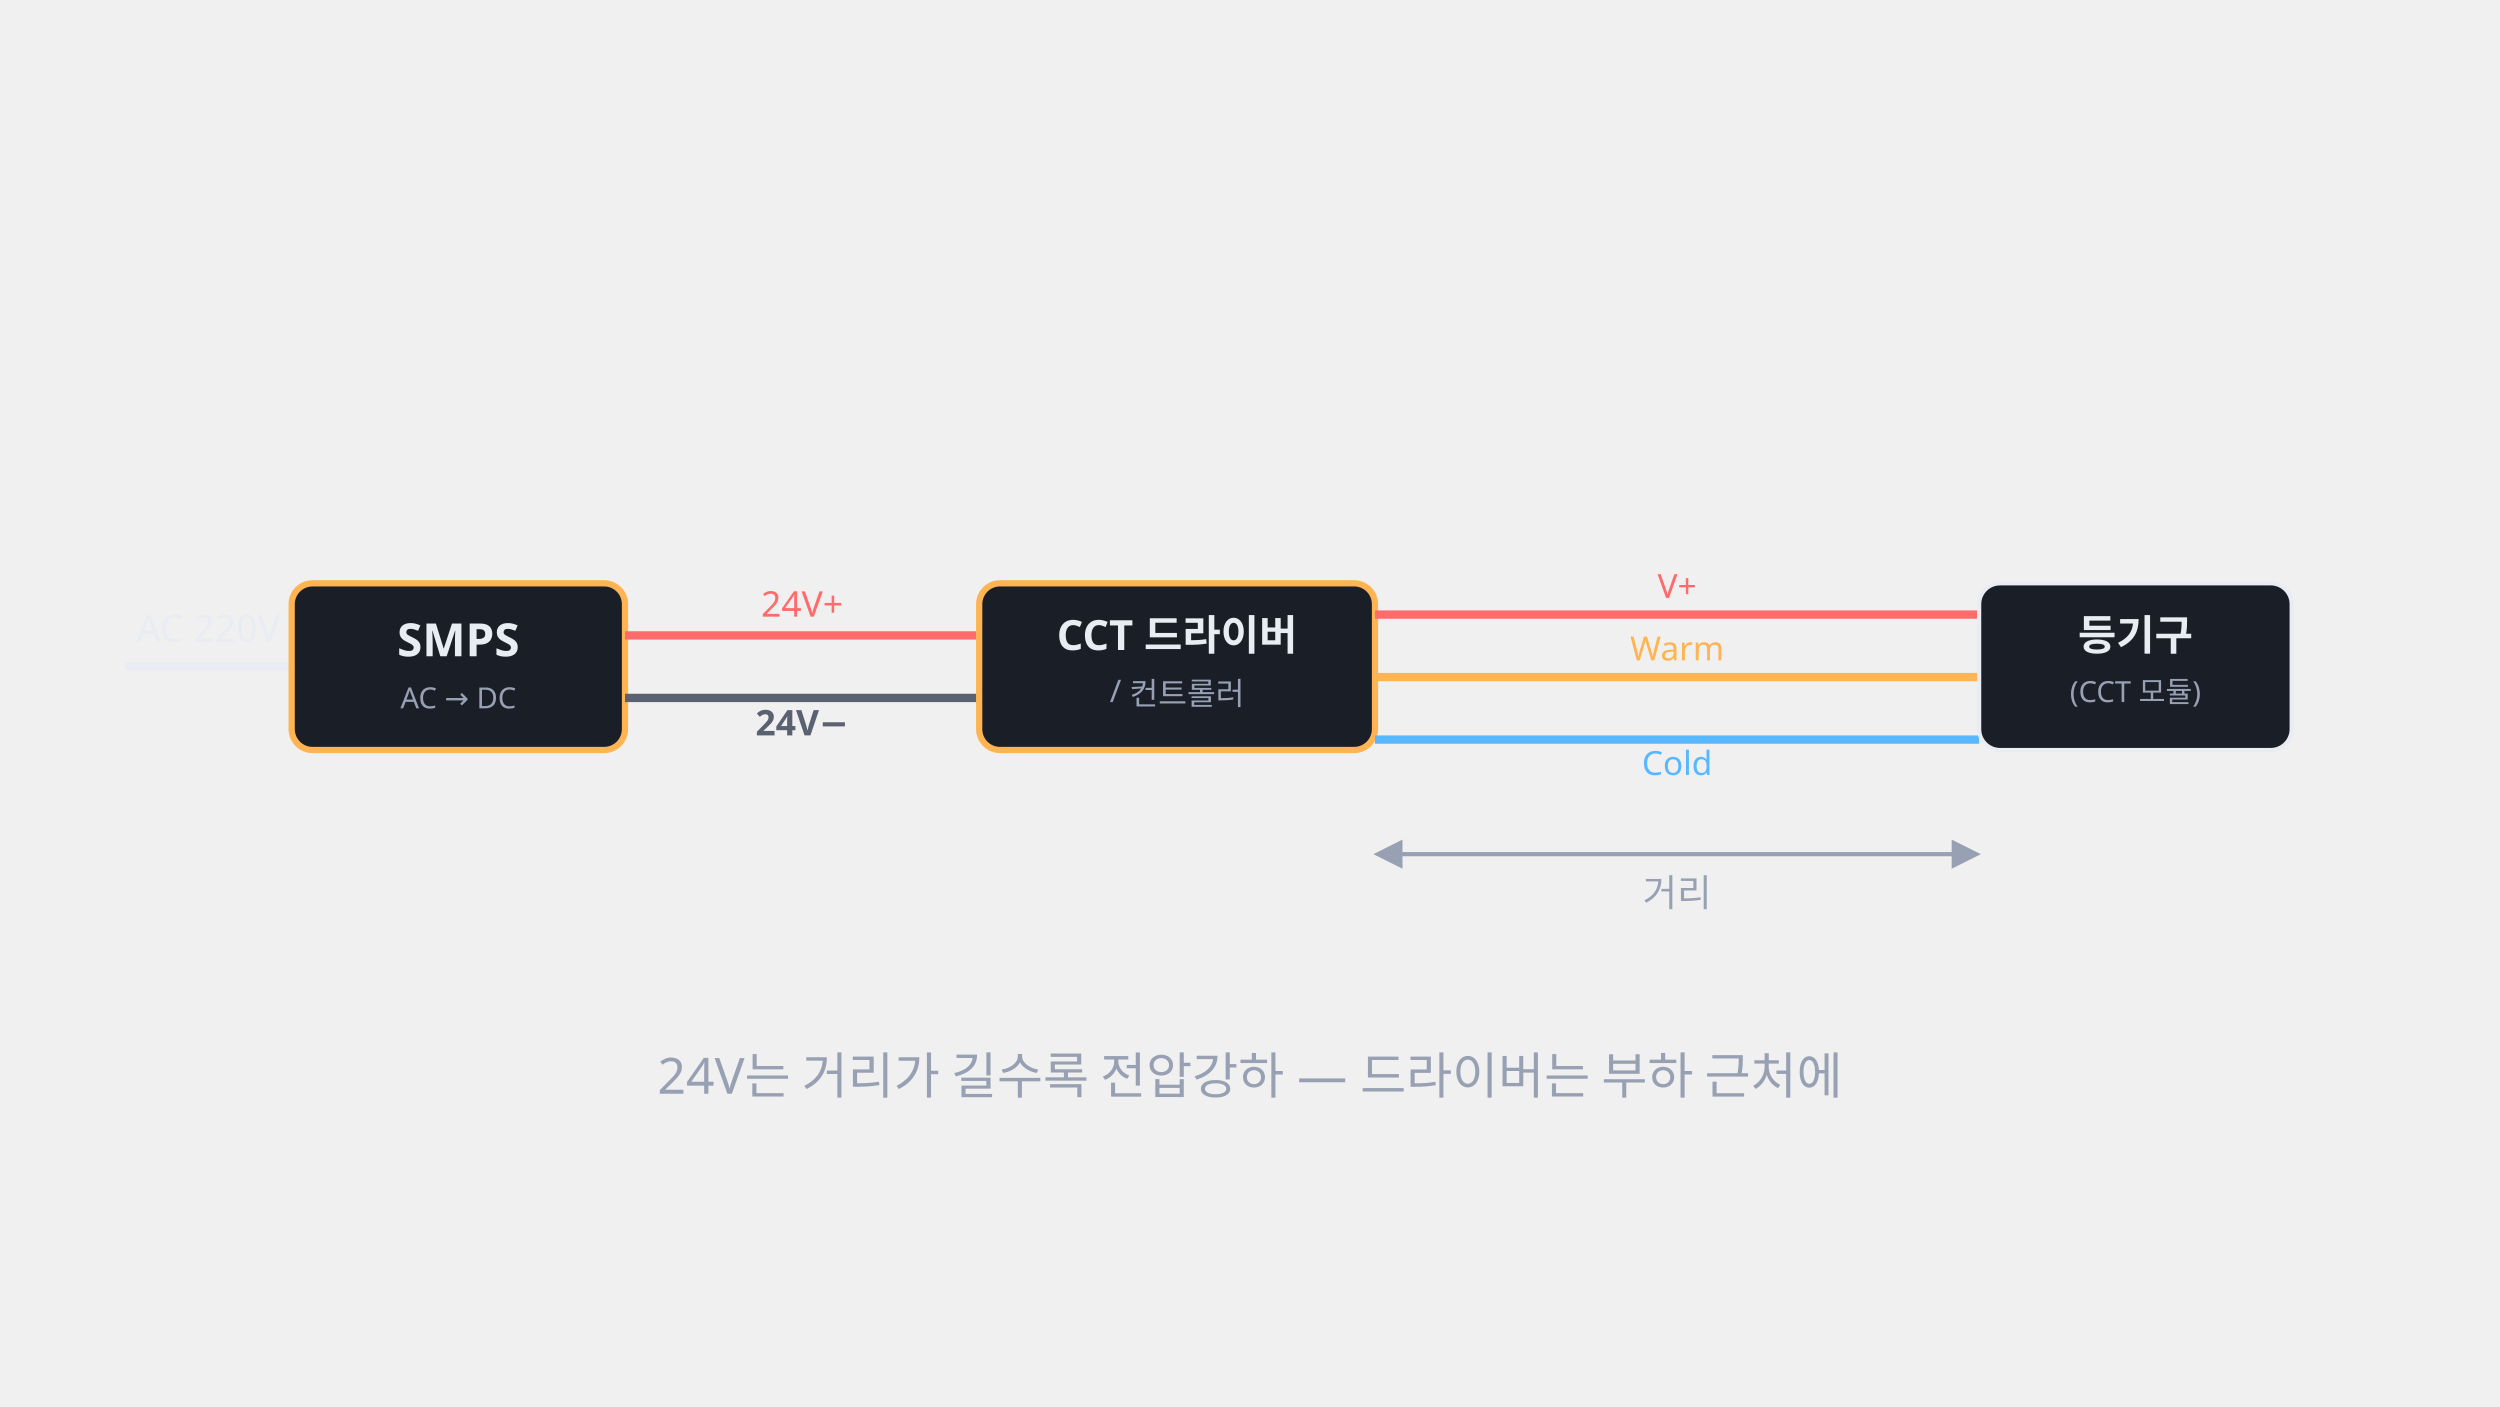
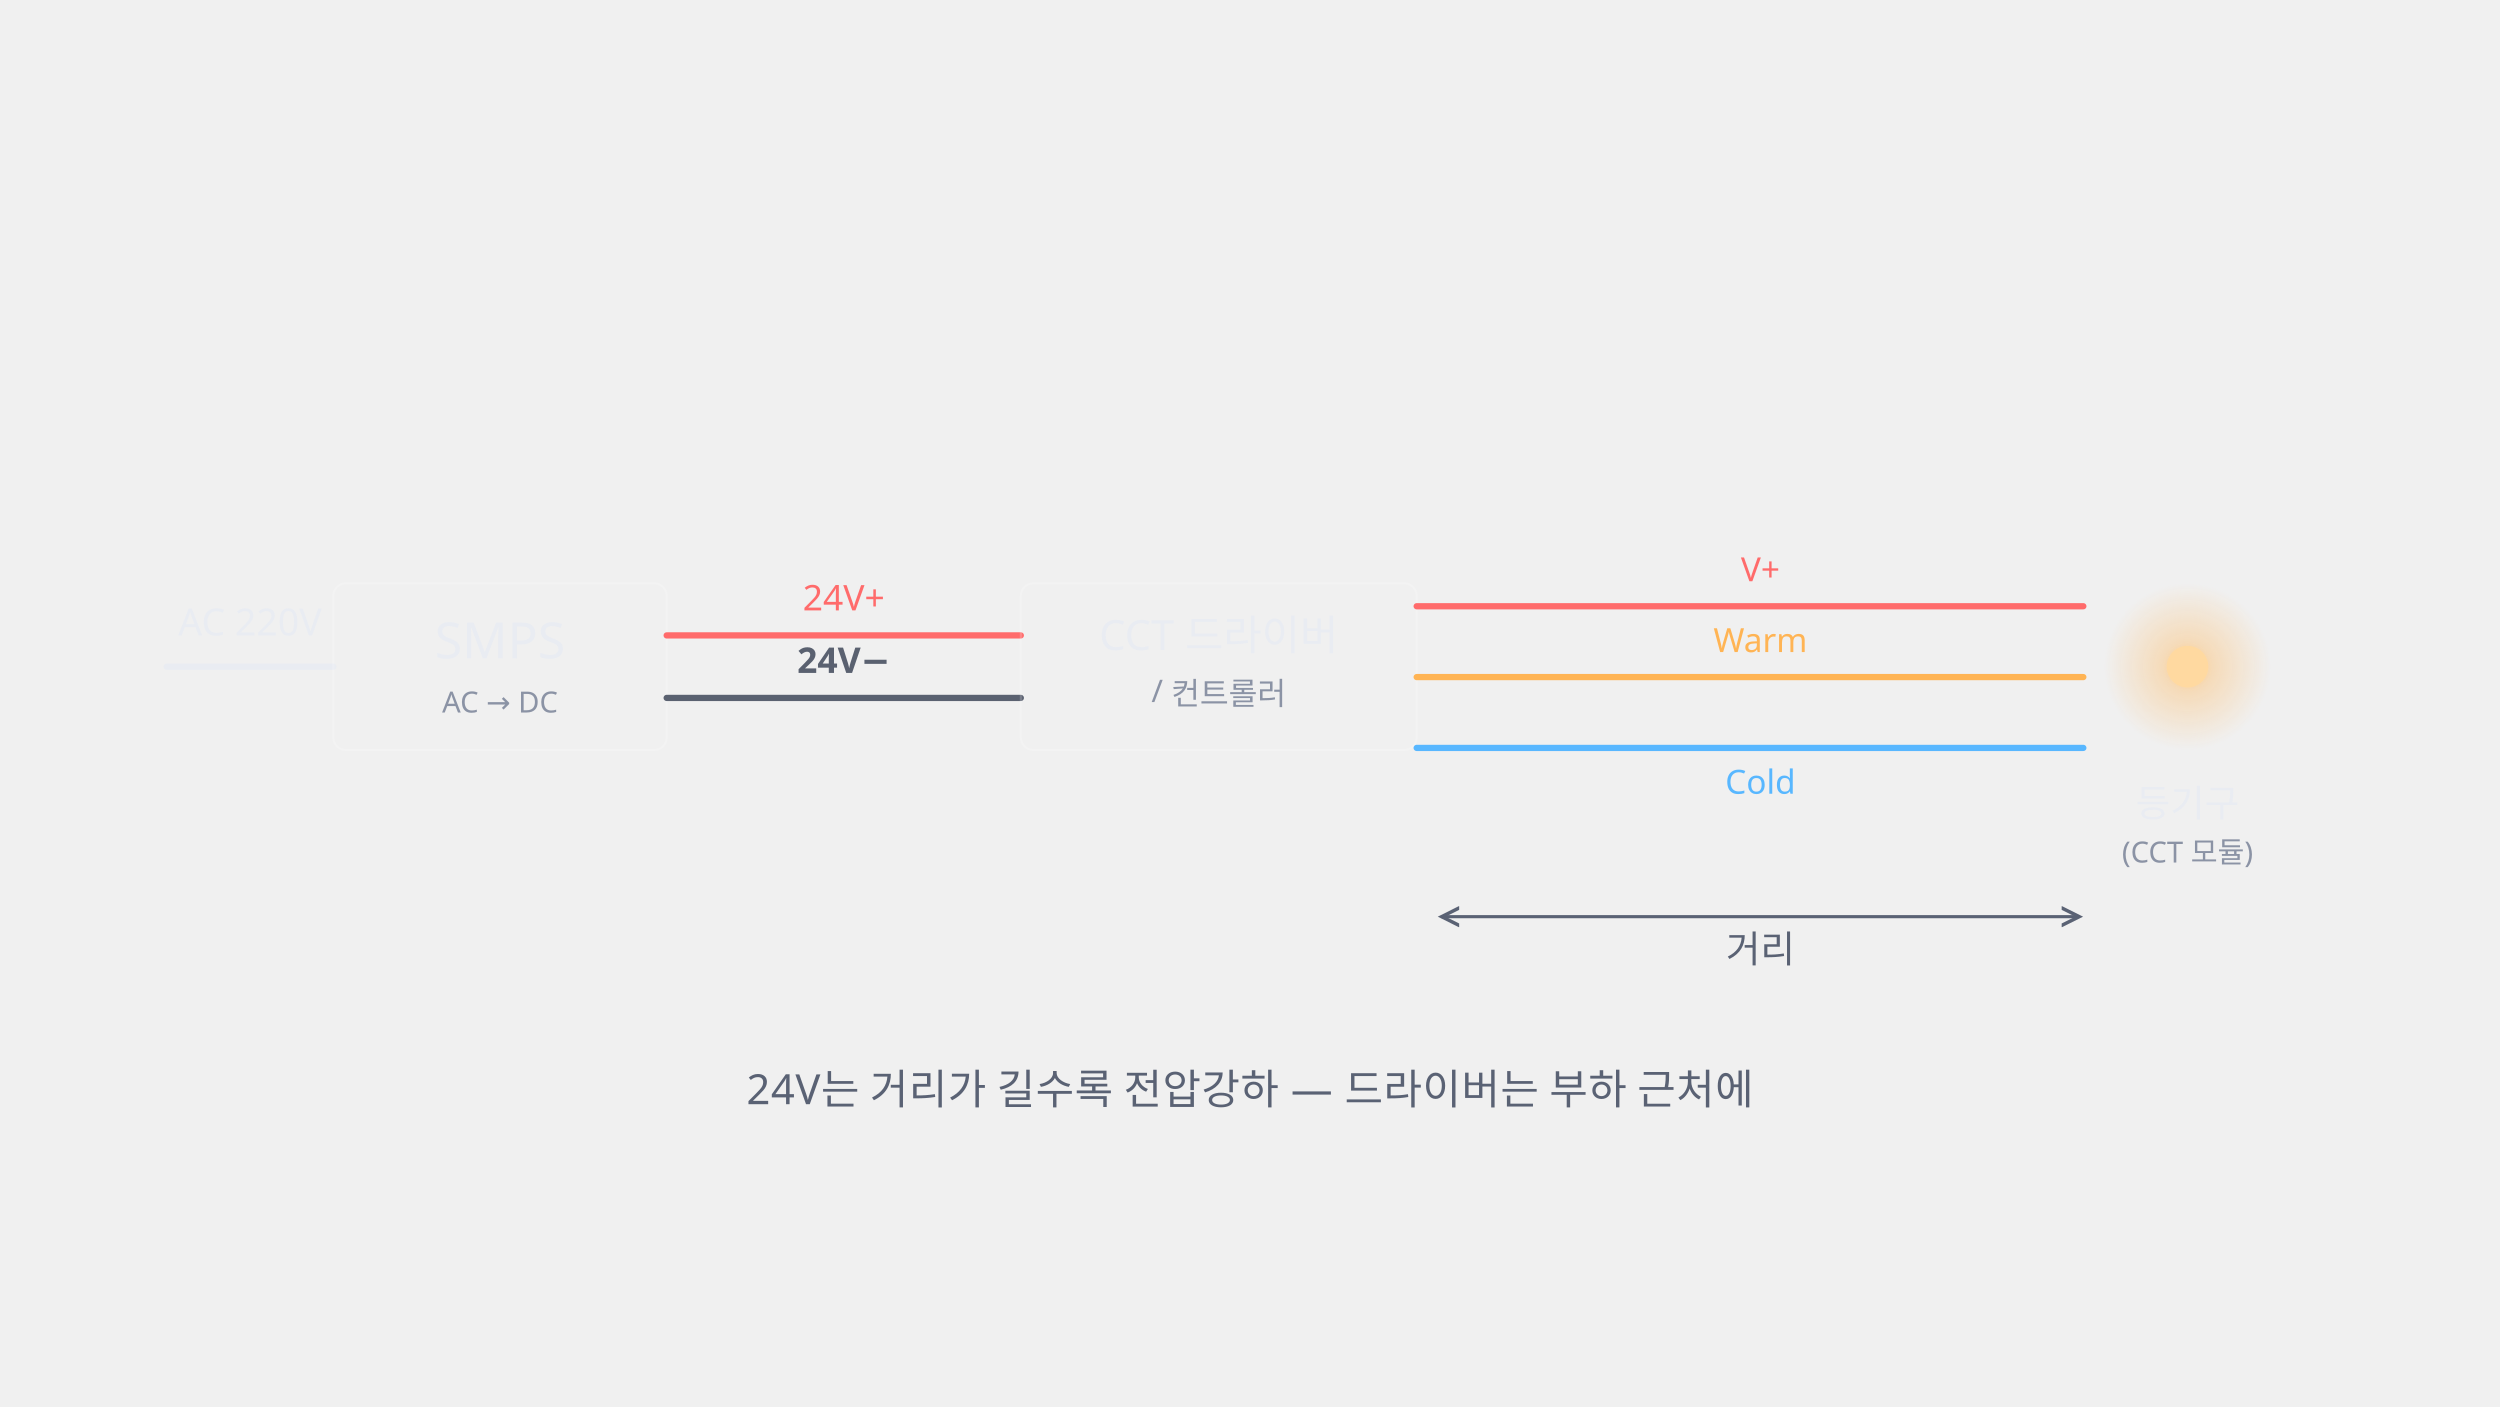
<svg xmlns="http://www.w3.org/2000/svg" viewBox="0 0 1200 675" font-family="Pretendard, Apple SD Gothic Neo, sans-serif">
  <defs>
-     <marker id="arrowMuted" viewBox="0 0 10 10" refX="8" refY="5" markerWidth="7" markerHeight="7" orient="auto-start-reverse">
-       <path d="M0,0 L10,5 L0,10 z" fill="#98a1b3" />
+     <radialGradient id="lampGlowDC" cx="50%" cy="50%" r="50%">
+       <stop offset="0%" stop-color="#ffd9a0" stop-opacity="0.9" />
+       <stop offset="30%" stop-color="#ffb454" stop-opacity="0.35" />
+       <stop offset="100%" stop-color="#ffb454" stop-opacity="0" />
+     </radialGradient>
+     <marker id="distArrowDC" viewBox="0 0 10 10" refX="8" refY="5" markerWidth="7" markerHeight="7" orient="auto-start-reverse">
+       <path d="M 0 1 L 8 5 L 0 9" fill="none" stroke="#5a6274" stroke-width="1.6" stroke-linecap="round" />
    </marker>
  </defs>
-   <line x1="60" y1="320" x2="140" y2="320" stroke="#e9ecf2" stroke-width="4" />
-   <text x="100" y="308" fill="#e9ecf2" font-size="18" text-anchor="middle">AC 220V</text>
-   <rect x="140" y="280" width="160" height="80" rx="10" fill="#1a1e27" stroke="#ffb454" stroke-width="3" />
-   <text x="220" y="315" fill="#e9ecf2" font-size="22" font-weight="700" text-anchor="middle">SMPS</text>
-   <text x="220" y="340" fill="#98a1b3" font-size="14" text-anchor="middle">AC → DC</text>
-   <line x1="300" y1="305" x2="470" y2="305" stroke="#ff6b6b" stroke-width="4" />
-   <text x="385" y="296" fill="#ff6b6b" font-size="17" text-anchor="middle">24V+</text>
-   <line x1="300" y1="335" x2="470" y2="335" stroke="#5a6170" stroke-width="4" />
-   <text x="385" y="353" fill="#5a6170" font-size="17" font-weight="700" text-anchor="middle">24V−</text>
-   <rect x="470" y="280" width="190" height="80" rx="10" fill="#1a1e27" stroke="#ffb454" stroke-width="3" />
-   <text x="565" y="312" fill="#e9ecf2" font-size="20" font-weight="700" text-anchor="middle">CCT 드라이버</text>
-   <text x="565" y="337" fill="#98a1b3" font-size="15" text-anchor="middle">/ 컨트롤러</text>
-   <line x1="660" y1="295" x2="950" y2="295" stroke="#ff6b6b" stroke-width="4" />
-   <text x="805" y="287" fill="#ff6b6b" font-size="16" text-anchor="middle">V+</text>
-   <line x1="660" y1="325" x2="950" y2="325" stroke="#ffb454" stroke-width="4" />
-   <text x="805" y="317" fill="#ffb454" font-size="16" text-anchor="middle">Warm</text>
-   <line x1="660" y1="355" x2="950" y2="355" stroke="#58b7ff" stroke-width="4" />
-   <text x="805" y="372" fill="#58b7ff" font-size="16" text-anchor="middle">Cold</text>
-   <rect x="950" y="280" width="150" height="80" rx="10" fill="#1a1e27" stroke="#e9ecf2" stroke-width="2" />
-   <text x="1025" y="312" fill="#e9ecf2" font-size="20" font-weight="700" text-anchor="middle">등기구</text>
-   <text x="1025" y="337" fill="#98a1b3" font-size="14" text-anchor="middle">(CCT 모듈)</text>
-   <line x1="662" y1="410" x2="948" y2="410" stroke="#98a1b3" stroke-width="2" marker-start="url(#arrowMuted)" marker-end="url(#arrowMuted)" />
-   <text x="805" y="435" fill="#98a1b3" font-size="18" text-anchor="middle">거리</text>
-   <text x="600" y="525" fill="#98a1b3" font-size="24" font-weight="500" text-anchor="middle">24V는 거리가 길수록 전압강하 — 드라이버는 부하 근처에</text>
+   <text x="120" y="305" fill="#e9ecf2" font-size="18" text-anchor="middle">AC 220V</text>
+   <line x1="80" y1="320" x2="160" y2="320" stroke="#e9ecf2" stroke-width="3" stroke-linecap="round" />
+   <rect x="160" y="280" width="160" height="80" rx="6" fill="#ffffff" fill-opacity="0.03" stroke="#ffffff" stroke-opacity="0.18" stroke-width="1" />
+   <text x="240" y="316" fill="#e9ecf2" font-size="24" font-weight="500" text-anchor="middle">SMPS</text>
+   <text x="240" y="342" fill="#8b93a5" font-size="14" text-anchor="middle">AC → DC</text>
+   <text x="405" y="293" fill="#ff6b6b" font-size="17" text-anchor="middle">24V+</text>
+   <line x1="320" y1="305" x2="490" y2="305" stroke="#ff6b6b" stroke-width="3" stroke-linecap="round" />
+   <line x1="320" y1="335" x2="490" y2="335" stroke="#5a6170" stroke-width="3" stroke-linecap="round" />
+   <text x="405" y="323" fill="#5a6170" font-size="17" font-weight="600" text-anchor="middle">24V−</text>
+   <rect x="490" y="280" width="190" height="80" rx="6" fill="#ffffff" fill-opacity="0.03" stroke="#ffffff" stroke-opacity="0.18" stroke-width="1" />
+   <text x="585" y="312" fill="#e9ecf2" font-size="20" font-weight="500" text-anchor="middle">CCT 드라이버</text>
+   <text x="585" y="337" fill="#8b93a5" font-size="15" text-anchor="middle">/ 컨트롤러</text>
+   <text x="845" y="279" fill="#ff6b6b" font-size="16" text-anchor="middle">V+</text>
+   <line x1="680" y1="291" x2="1000" y2="291" stroke="#ff6b6b" stroke-width="3" stroke-linecap="round" />
+   <text x="845" y="313" fill="#ffb454" font-size="16" text-anchor="middle">Warm</text>
+   <line x1="680" y1="325" x2="1000" y2="325" stroke="#ffb454" stroke-width="3" stroke-linecap="round" />
+   <line x1="680" y1="359" x2="1000" y2="359" stroke="#58b7ff" stroke-width="3" stroke-linecap="round" />
+   <text x="845" y="381" fill="#58b7ff" font-size="16" text-anchor="middle">Cold</text>
+   <circle cx="1050" cy="320" r="40" fill="url(#lampGlowDC)" />
+   <circle cx="1050" cy="320" r="10" fill="#ffd9a0" />
+   <text x="1050" y="392" fill="#e9ecf2" font-size="18" text-anchor="middle">등기구</text>
+   <text x="1050" y="414" fill="#8b93a5" font-size="14" text-anchor="middle">(CCT 모듈)</text>
+   <line x1="692" y1="440" x2="998" y2="440" stroke="#5a6274" stroke-width="1.5" marker-start="url(#distArrowDC)" marker-end="url(#distArrowDC)" />
+   <text x="845" y="462" fill="#5a6274" font-size="18" text-anchor="middle">거리</text>
+   <text x="600" y="530" fill="#5a6274" font-size="20" letter-spacing="0.3" text-anchor="middle">24V는 거리가 길수록 전압강하 — 드라이버는 부하 근처에</text>
</svg>
